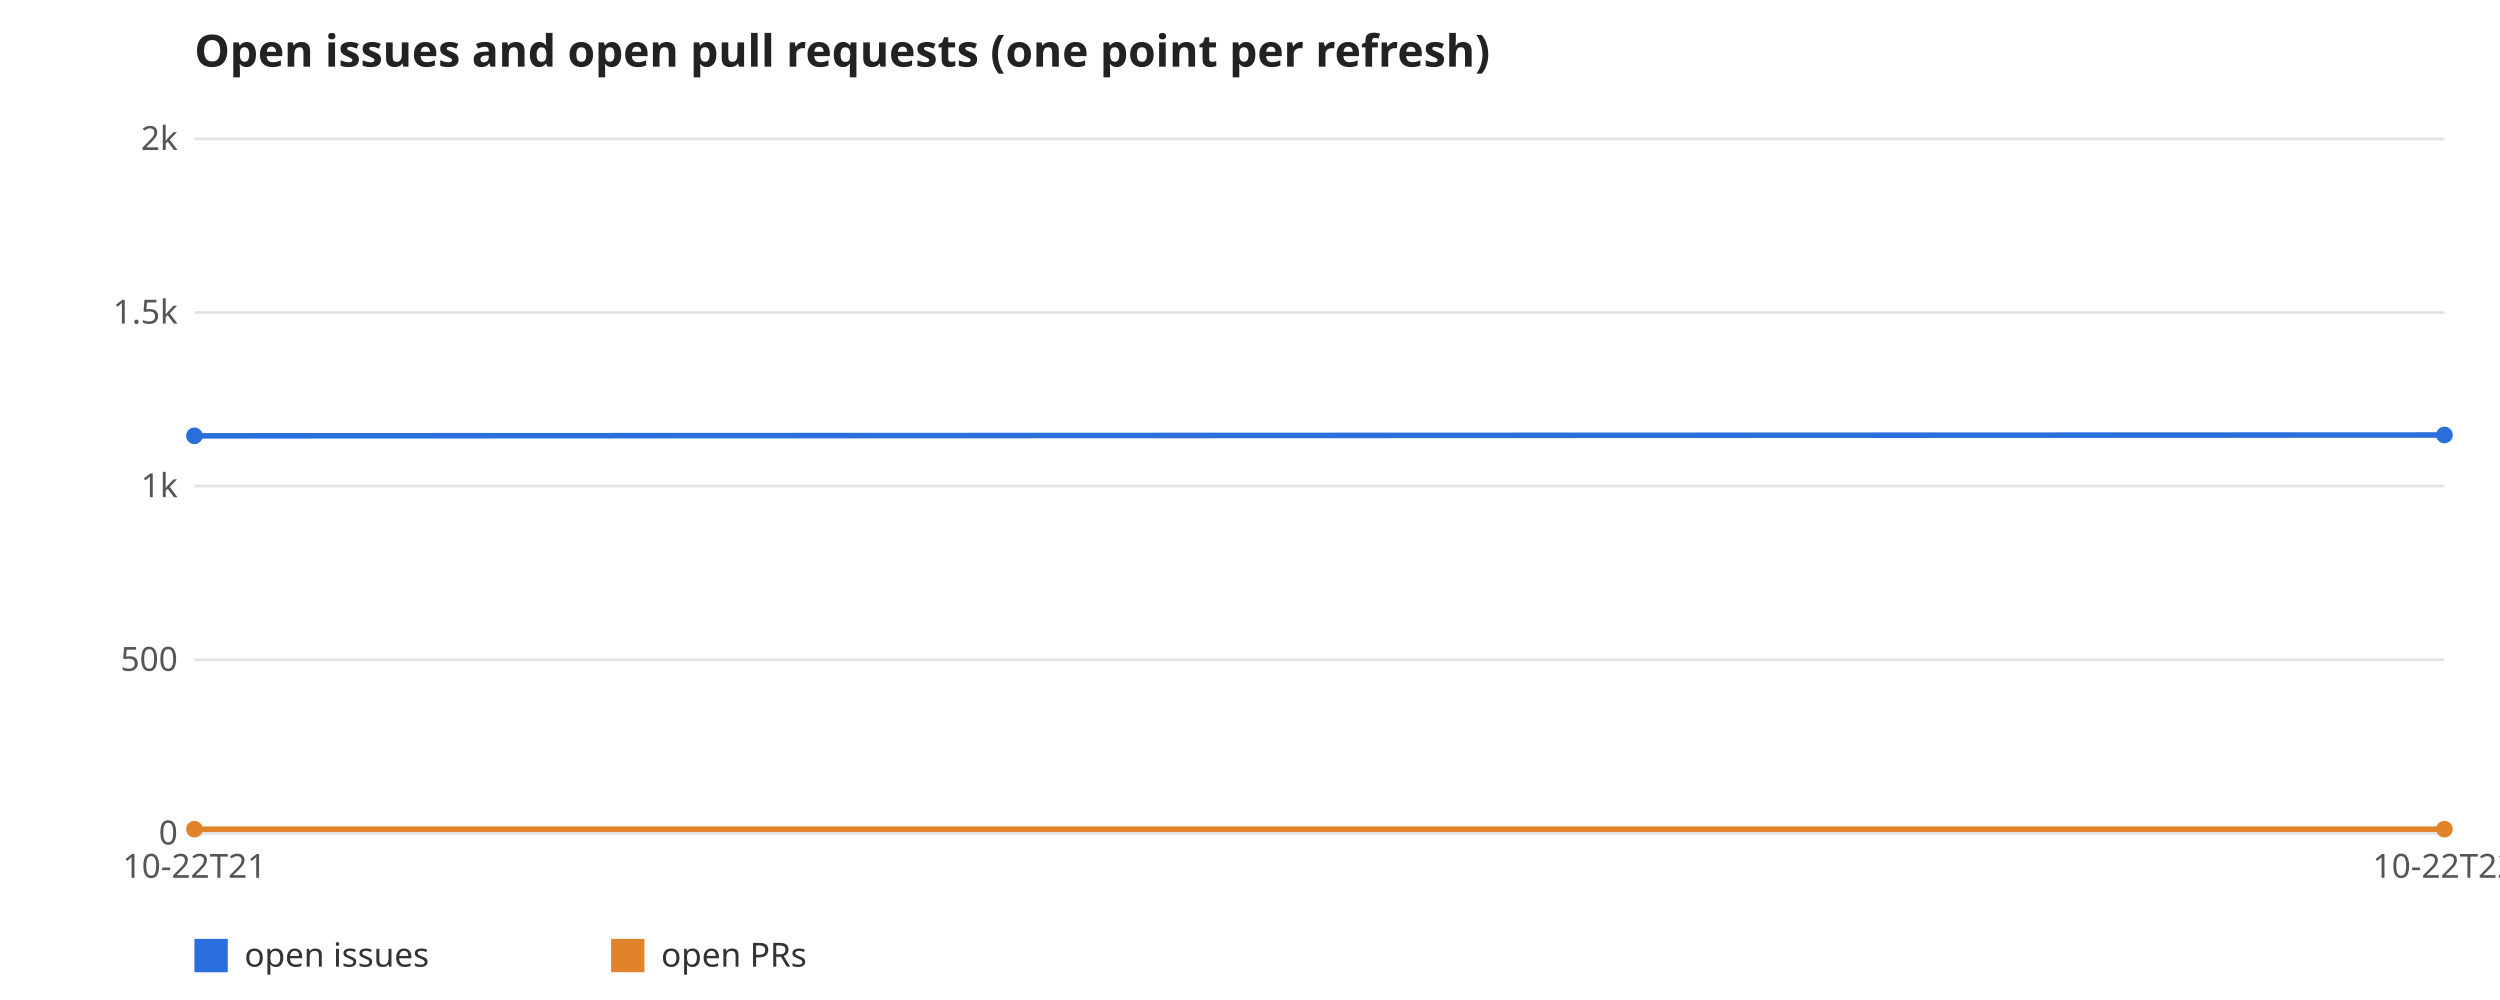
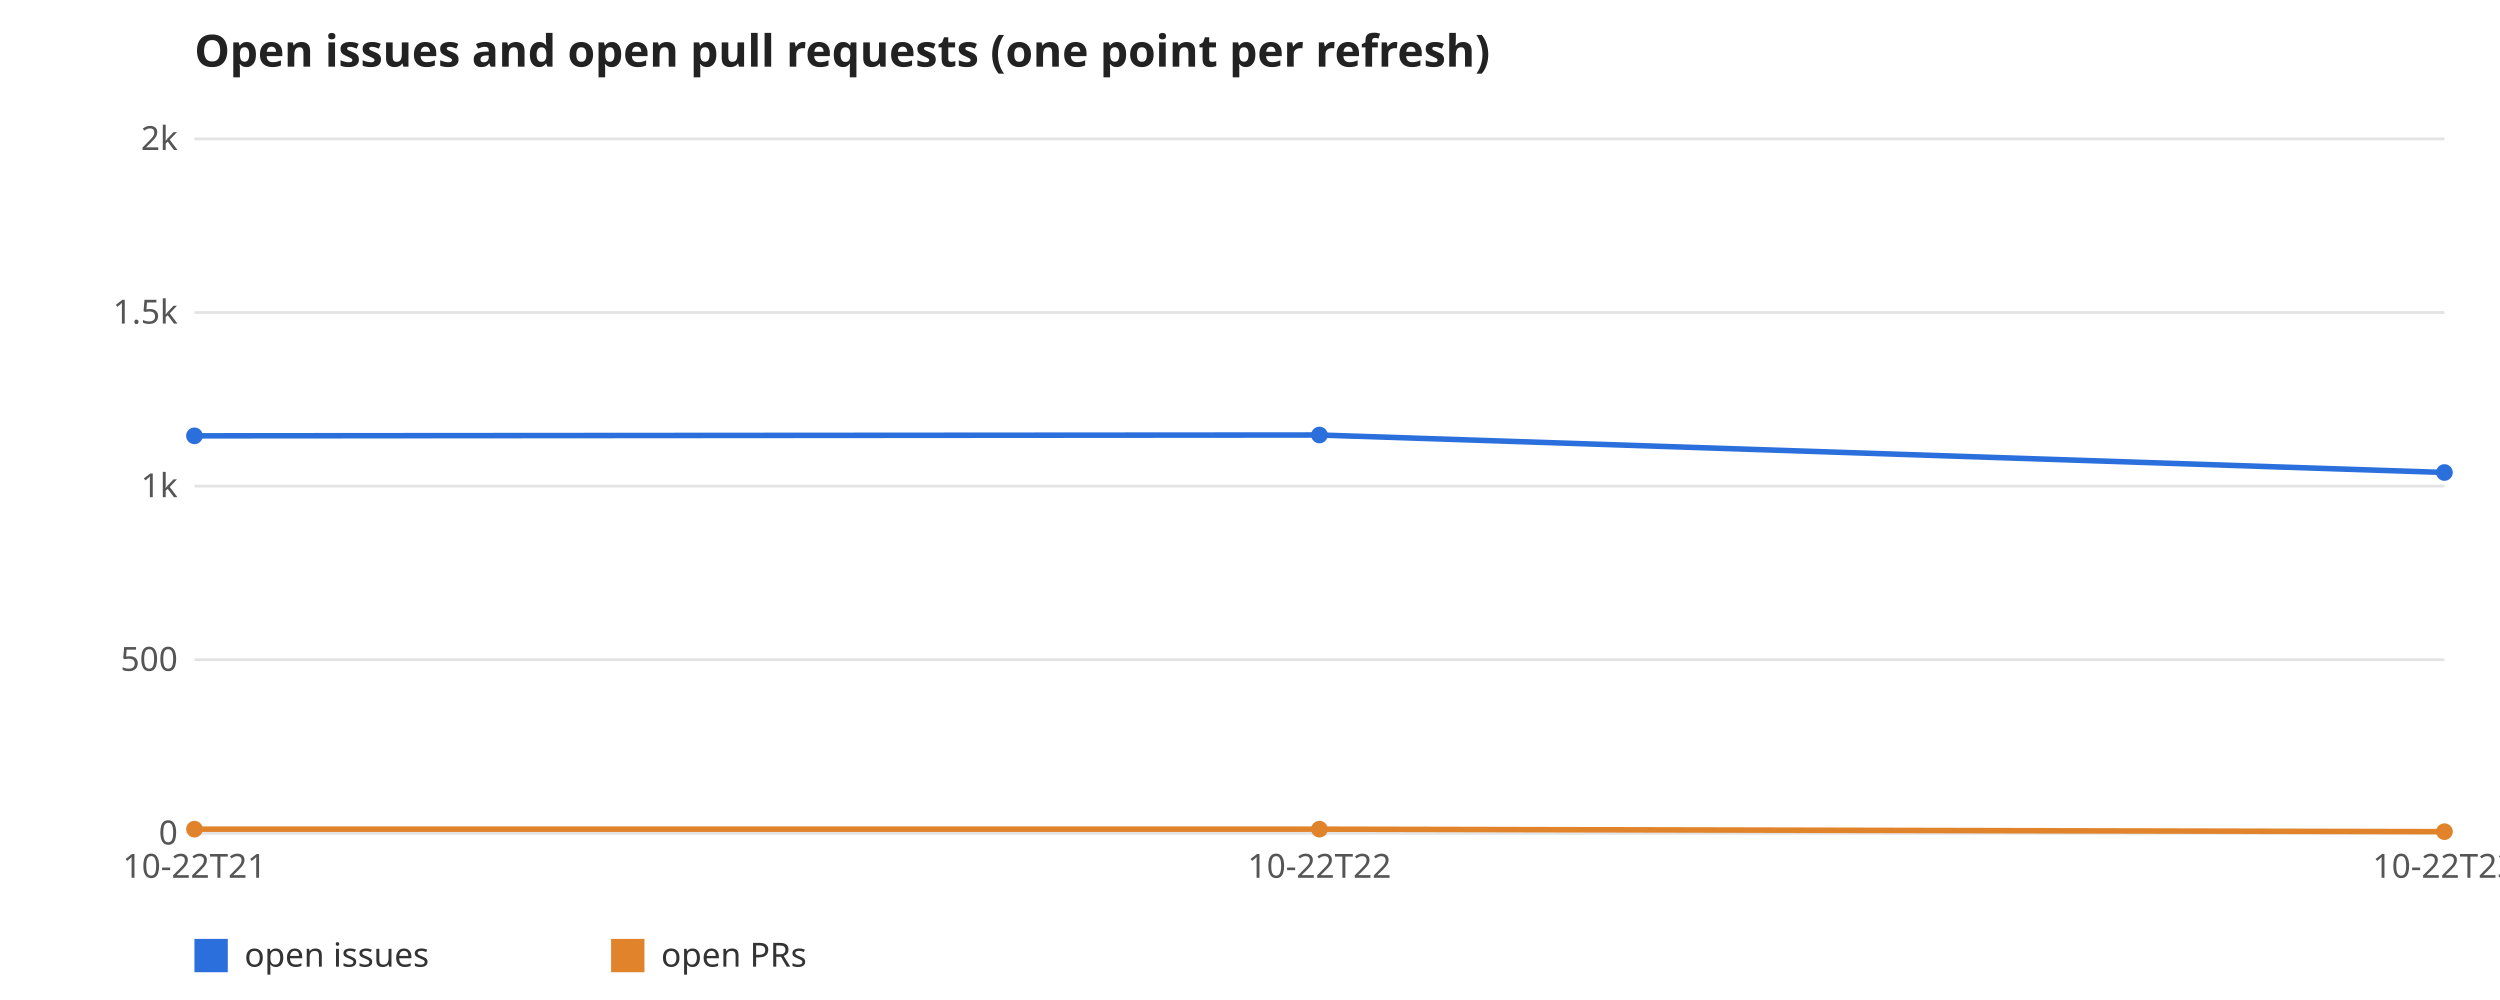
<svg xmlns="http://www.w3.org/2000/svg" viewBox="0 0 900 360" width="900" height="360" font-family="sans-serif" font-size="12">
  <rect width="900" height="360" fill="#fff" />
  <text x="70" y="24" font-size="16" font-weight="bold" fill="#222">Open issues and open pull requests (one point per refresh)</text>
  <line x1="70" x2="880" y1="300.0" y2="300.0" stroke="#e3e3e3" />
  <text x="64" y="304.0" text-anchor="end" fill="#555">0</text>
  <line x1="70" x2="880" y1="237.5" y2="237.5" stroke="#e3e3e3" />
  <text x="64" y="241.5" text-anchor="end" fill="#555">500</text>
  <line x1="70" x2="880" y1="175.0" y2="175.0" stroke="#e3e3e3" />
  <text x="64" y="179.0" text-anchor="end" fill="#555">1k</text>
  <line x1="70" x2="880" y1="112.5" y2="112.5" stroke="#e3e3e3" />
  <text x="64" y="116.5" text-anchor="end" fill="#555">1.5k</text>
  <line x1="70" x2="880" y1="50.0" y2="50.0" stroke="#e3e3e3" />
  <text x="64" y="54.0" text-anchor="end" fill="#555">2k</text>
  <text x="70.0" y="316" text-anchor="middle" fill="#555">10-22T21</text>
-   <text x="880.0" y="316" text-anchor="middle" fill="#555">10-22T22</text>
-   <polyline points="70.0,156.9 880.0,156.6" fill="none" stroke="#2a6fdb" stroke-width="2" />
+   <text x="475.0" y="316" text-anchor="middle" fill="#555">10-22T22</text>
+   <text x="880.0" y="316" text-anchor="middle" fill="#555">10-22T23</text>
+   <polyline points="70.0,156.9 475.0,156.6 880.0,170.1" fill="none" stroke="#2a6fdb" stroke-width="2" />
  <circle cx="70.0" cy="156.9" r="3" fill="#2a6fdb" />
-   <circle cx="880.0" cy="156.6" r="3" fill="#2a6fdb" />
-   <polyline points="70.0,298.5 880.0,298.5" fill="none" stroke="#e0832b" stroke-width="2" />
+   <circle cx="475.0" cy="156.6" r="3" fill="#2a6fdb" />
+   <circle cx="880.0" cy="170.1" r="3" fill="#2a6fdb" />
+   <polyline points="70.0,298.5 475.0,298.5 880.0,299.4" fill="none" stroke="#e0832b" stroke-width="2" />
  <circle cx="70.0" cy="298.5" r="3" fill="#e0832b" />
-   <circle cx="880.0" cy="298.5" r="3" fill="#e0832b" />
+   <circle cx="475.0" cy="298.5" r="3" fill="#e0832b" />
+   <circle cx="880.0" cy="299.4" r="3" fill="#e0832b" />
  <rect x="70" y="338" width="12" height="12" fill="#2a6fdb" />
  <text x="88" y="348" fill="#333">open issues</text>
  <rect x="220" y="338" width="12" height="12" fill="#e0832b" />
  <text x="238" y="348" fill="#333">open PRs</text>
</svg>
